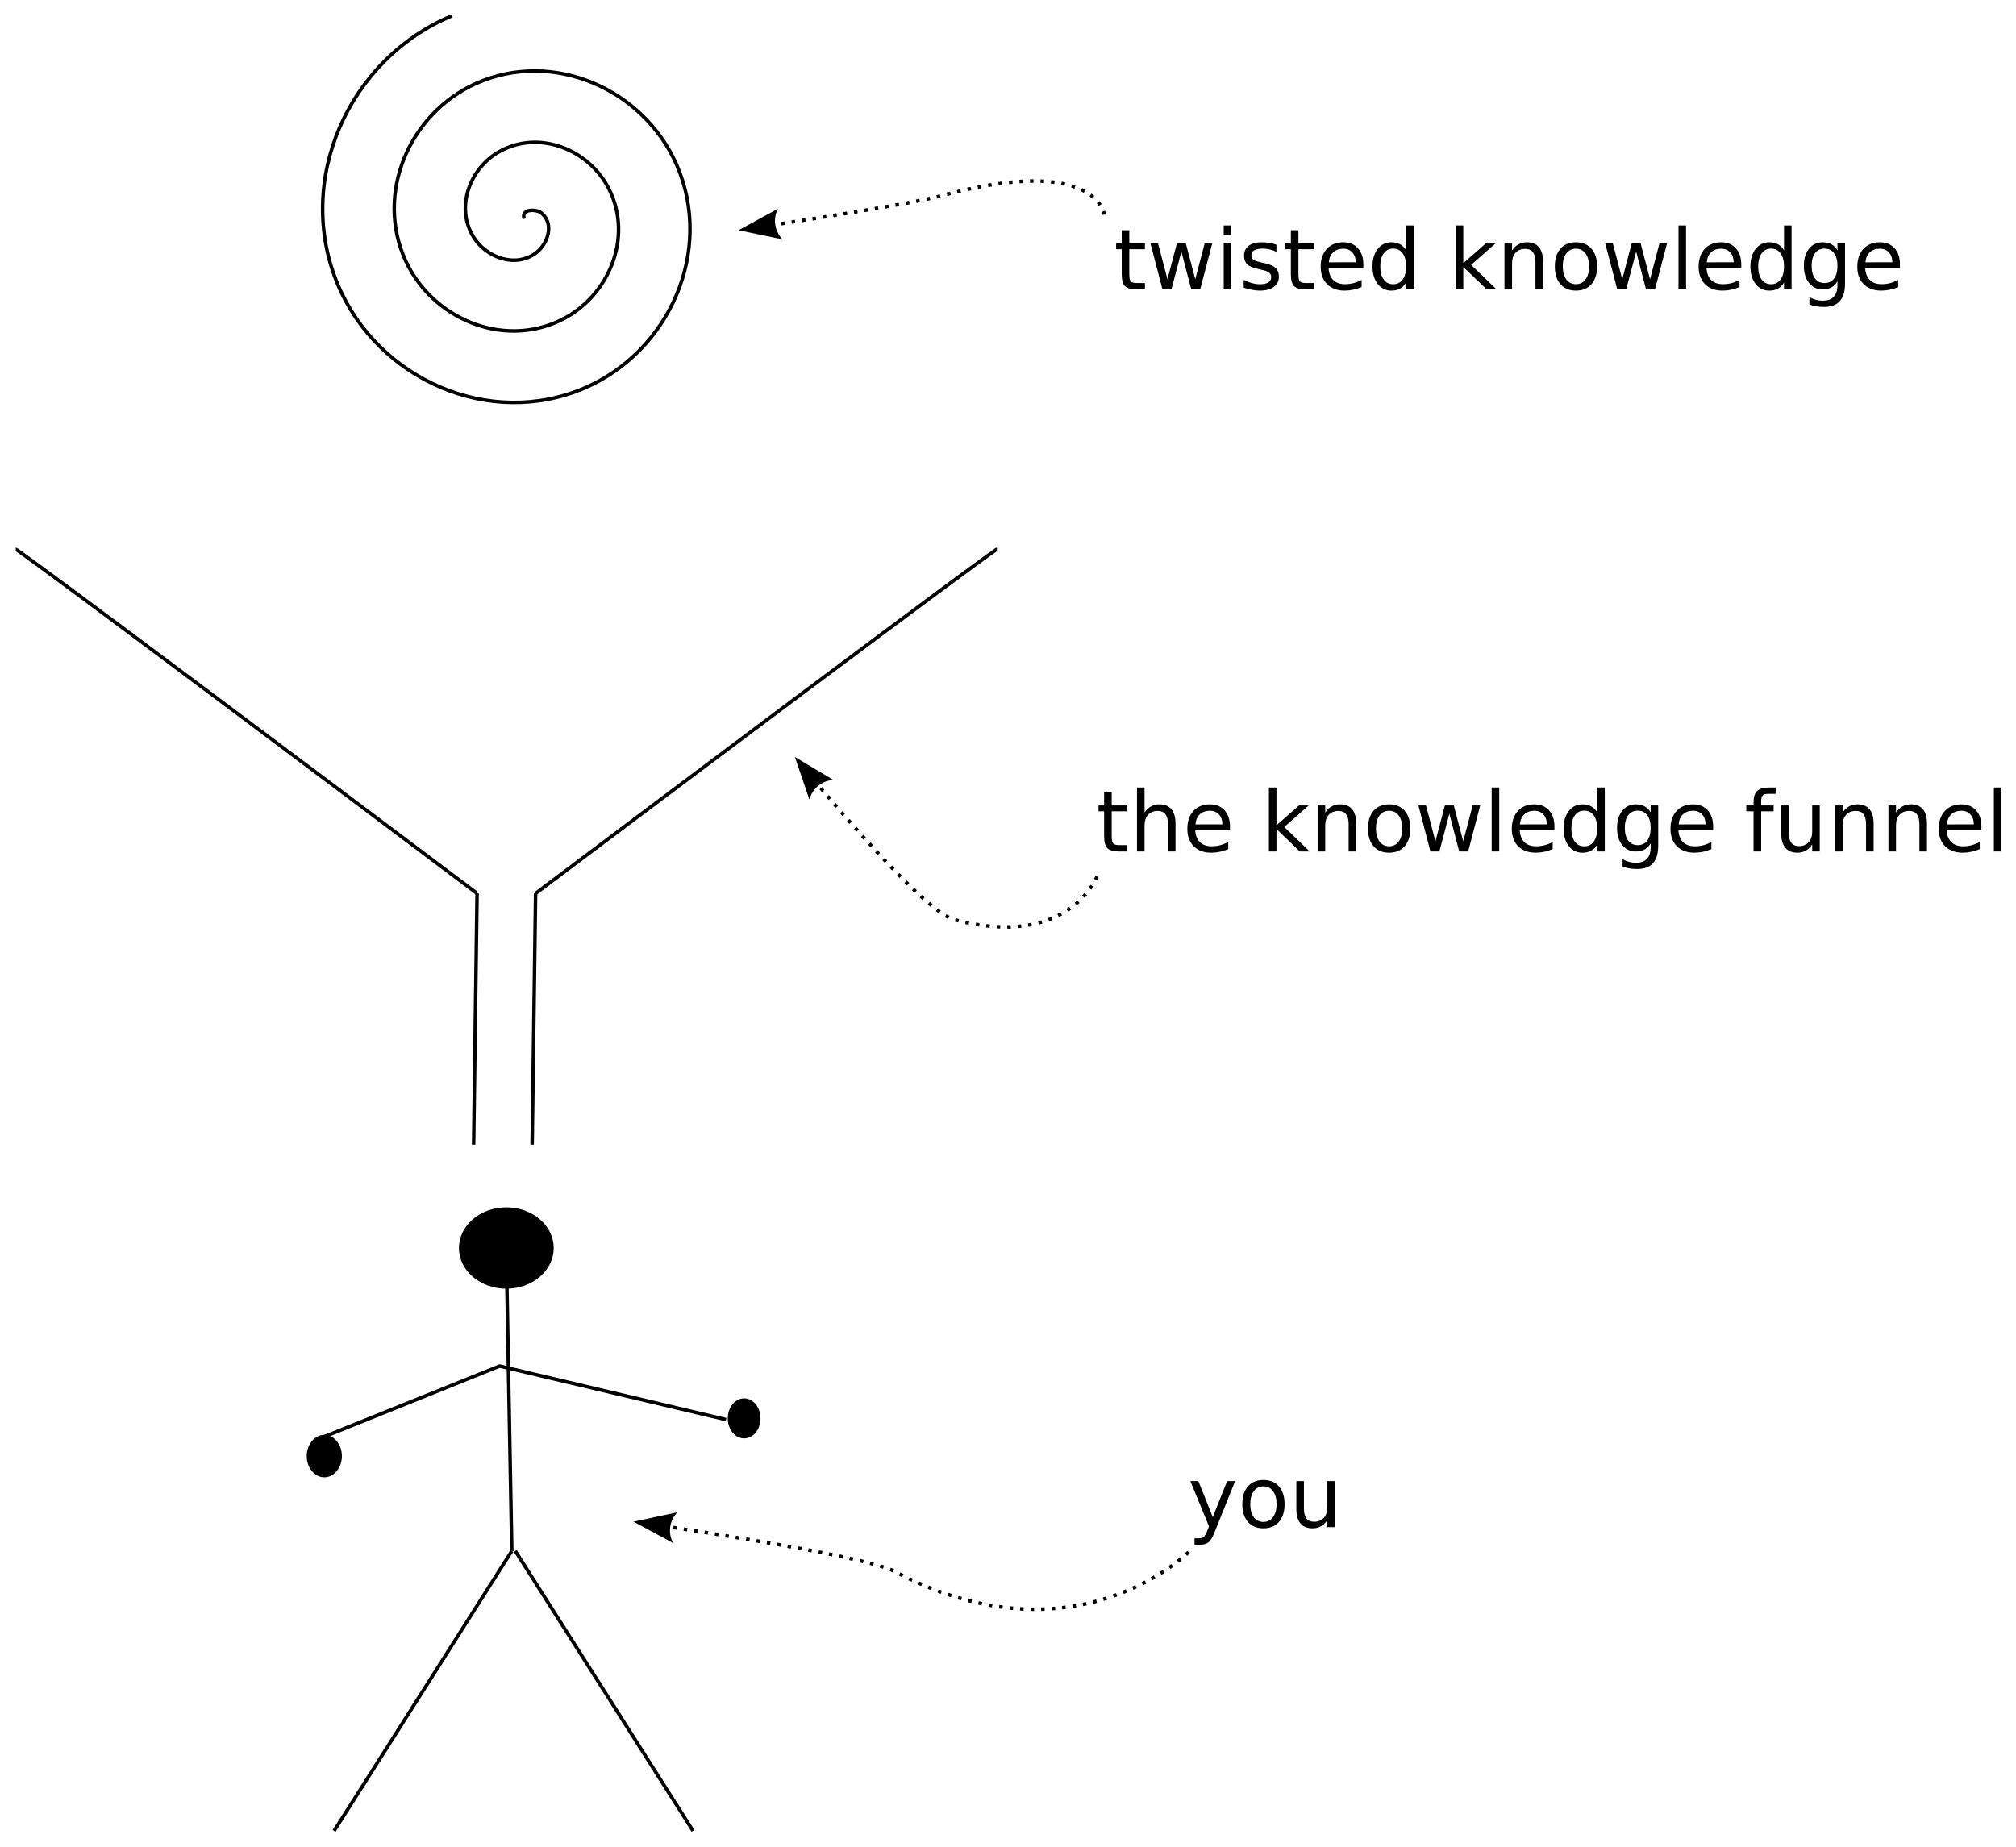
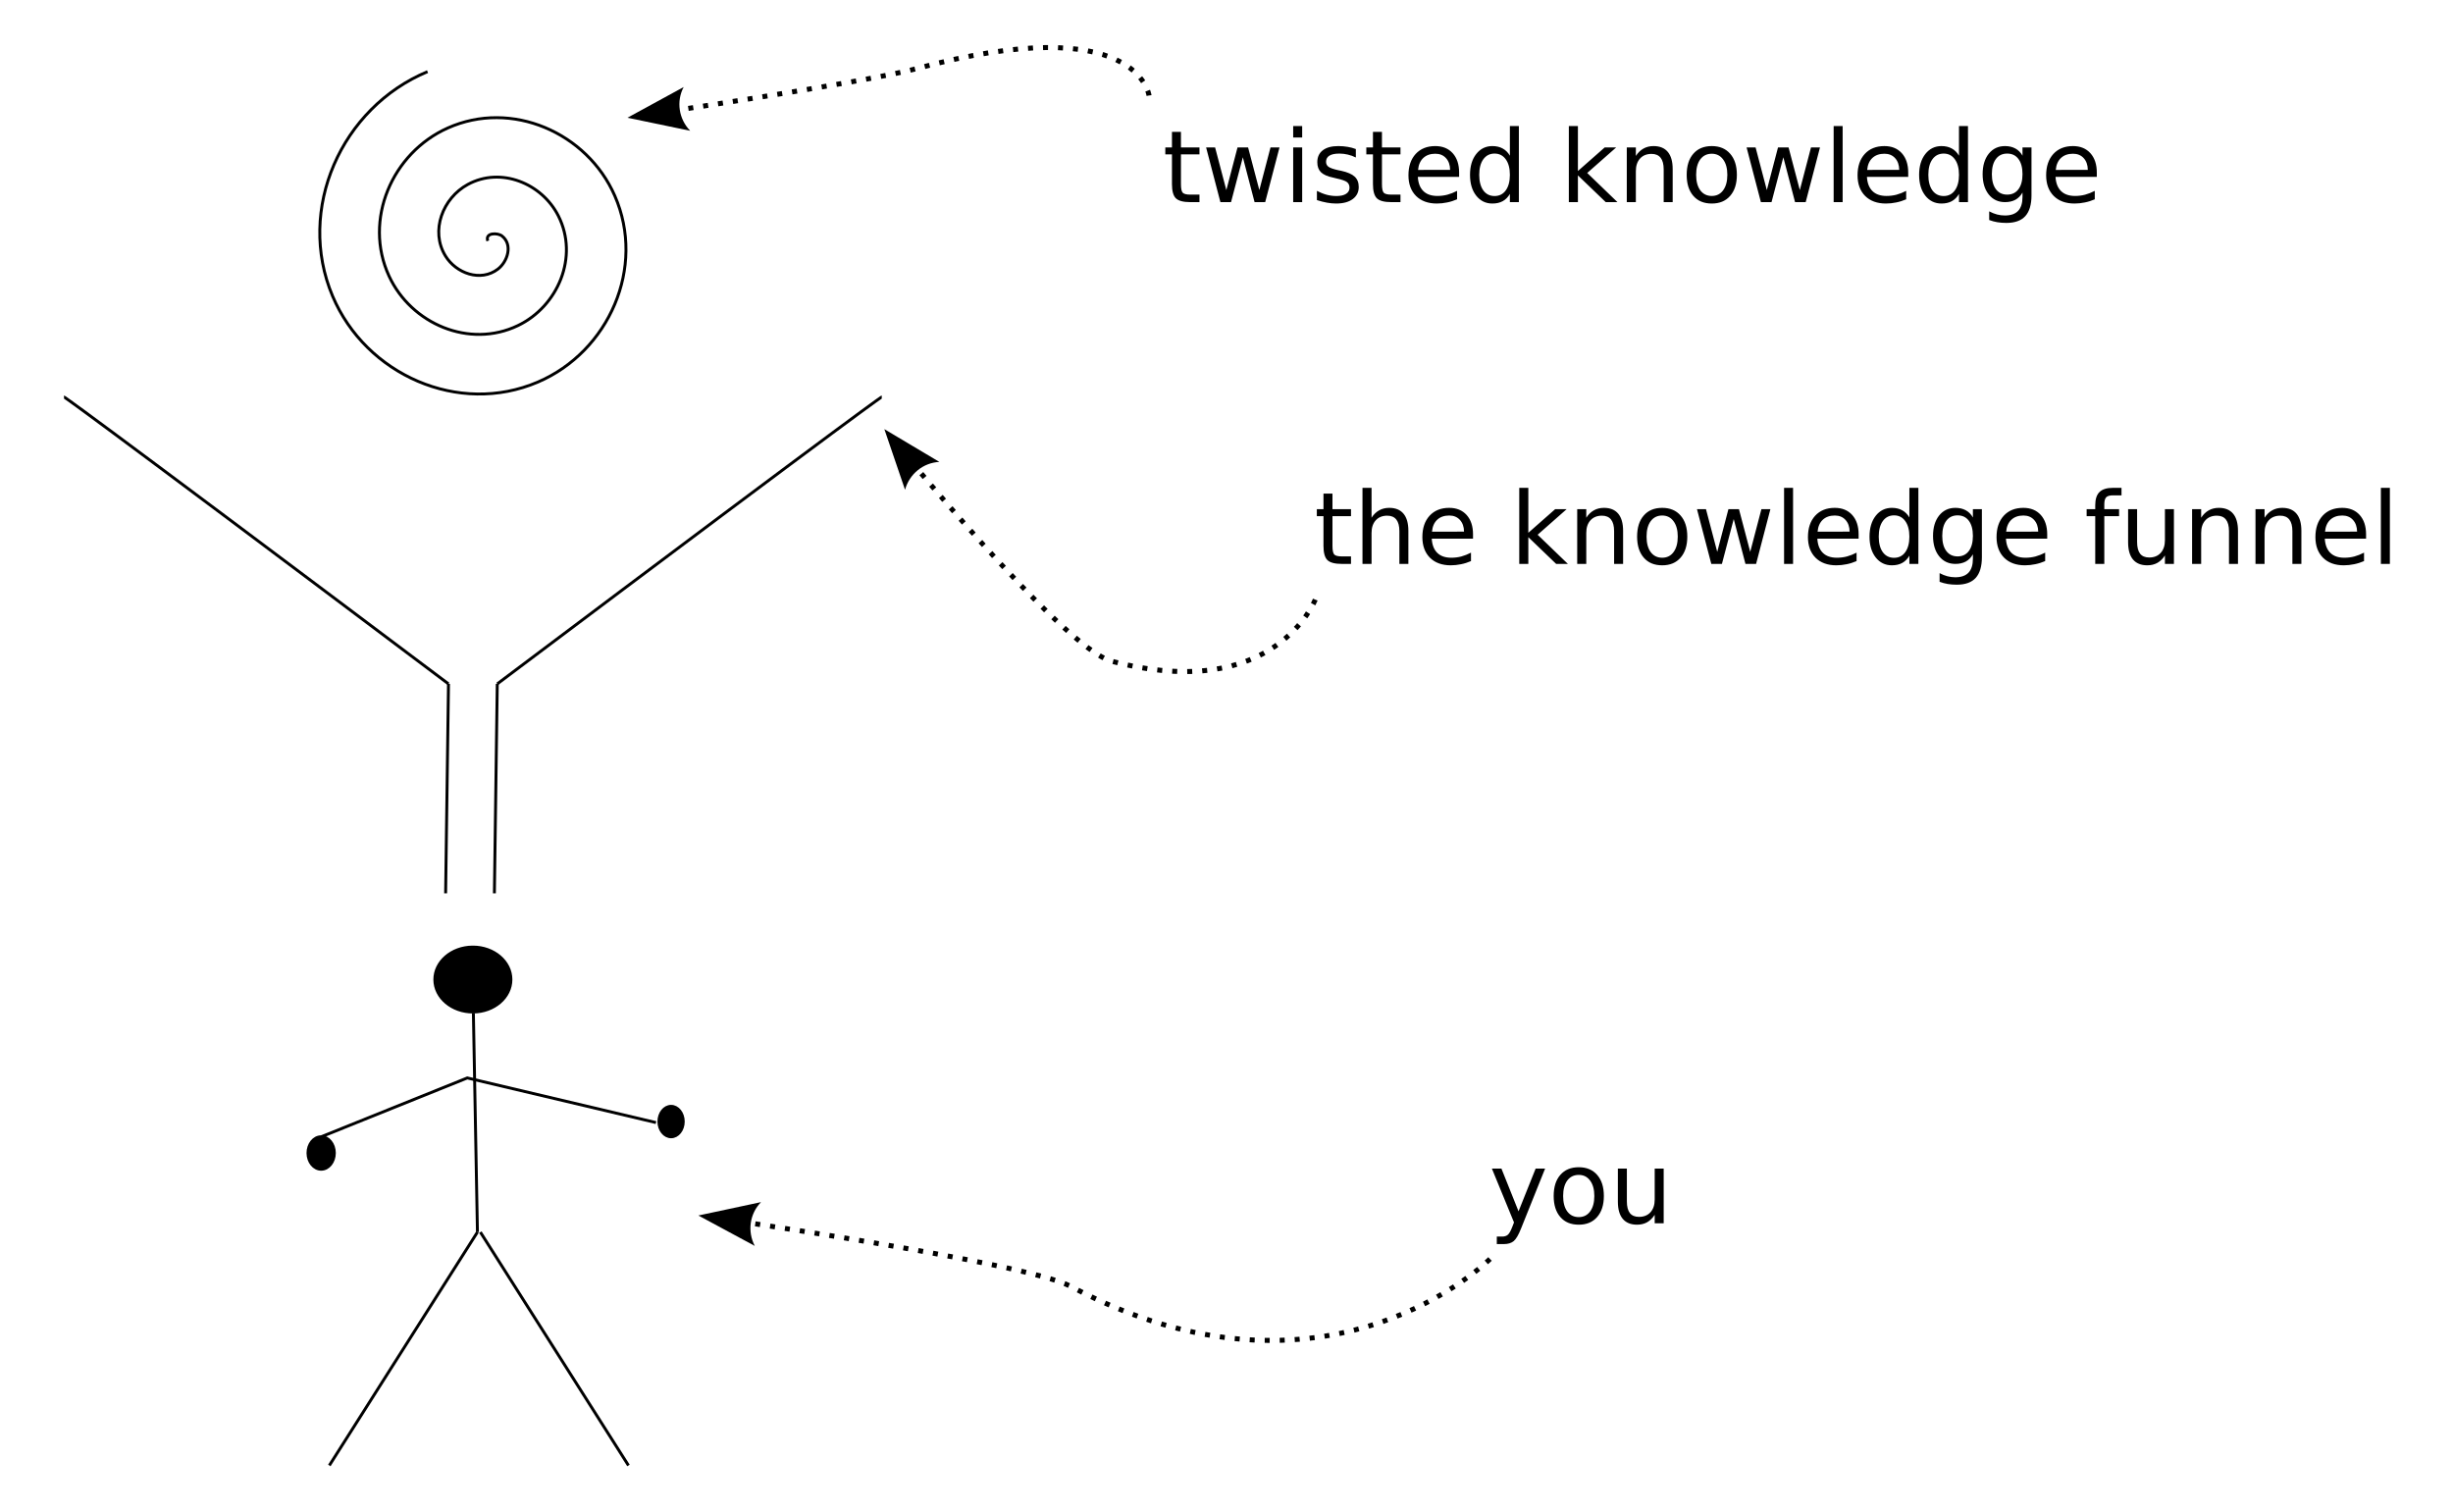
- <svg xmlns="http://www.w3.org/2000/svg" xmlns:xlink="http://www.w3.org/1999/xlink" width="574.63" height="526.49" id="svg2" version="1.0">
+ <svg xmlns="http://www.w3.org/2000/svg" xmlns:xlink="http://www.w3.org/1999/xlink" width="490.3" height="302.21" id="svg2" version="1.0">
  <defs id="defs4">
    <marker orient="auto" refY="0" refX="0" id="Arrow1Send" style="overflow:visible">
      <path id="path4504" d="M 0,0 5,-5 -12.5,0 5,5 0,0 z" style="fill-rule:evenodd;stroke:#000000;stroke-width:1pt;marker-start:none" transform="matrix(-0.2,0,0,-0.2,-1.2,0)" />
    </marker>
    <marker orient="auto" refY="0" refX="0" id="Arrow2Mend" style="overflow:visible">
      <path id="path4516" style="font-size:12px;fill-rule:evenodd;stroke-width:0.625;stroke-linejoin:round" d="M 8.719,4.034 -2.207,0.016 8.719,-4.002 c -1.745,2.372 -1.735,5.617 -6e-7,8.035 z" transform="scale(-0.6,-0.6)" />
    </marker>
    <marker orient="auto" refY="0" refX="0" id="Arrow2Lend" style="overflow:visible">
      <path id="path3871" style="font-size:12px;fill-rule:evenodd;stroke-width:0.625;stroke-linejoin:round" d="M 8.719,4.034 -2.207,0.016 8.719,-4.002 c -1.745,2.372 -1.735,5.617 -6e-7,8.035 z" transform="matrix(-1.1,0,0,-1.1,-1.1,0)" />
    </marker>
    <marker orient="auto" refY="0" refX="0" id="Arrow1Lstart" style="overflow:visible">
      <path id="path3850" d="M 0,0 5,-5 -12.5,0 5,5 0,0 z" style="fill-rule:evenodd;stroke:#000000;stroke-width:1pt;marker-start:none" transform="matrix(0.8,0,0,0.8,10,0)" />
    </marker>
    <marker orient="auto" refY="0" refX="0" id="Arrow2Mstart" style="overflow:visible">
      <path id="path3874" style="font-size:12px;fill-rule:evenodd;stroke-width:0.625;stroke-linejoin:round" d="M 8.719,4.034 -2.207,0.016 8.719,-4.002 c -1.745,2.372 -1.735,5.617 -6e-7,8.035 z" transform="scale(0.6,0.6)" />
    </marker>
    <marker style="overflow:visible" id="Arrow1Mend" refX="0" refY="0" orient="auto">
      <path transform="matrix(-0.4,0,0,-0.4,-4,0)" style="fill-rule:evenodd;stroke:#000000;stroke-width:1pt;marker-start:none" d="M 0,0 5,-5 -12.5,0 5,5 0,0 z" id="path3187" />
    </marker>
    <marker orient="auto" refY="0" refX="0" id="Arrow2Lend-5" style="overflow:visible">
      <path id="path3871-8" style="font-size:12px;fill-rule:evenodd;stroke-width:0.625;stroke-linejoin:round" d="M 8.719,4.034 -2.207,0.016 8.719,-4.002 c -1.745,2.372 -1.735,5.617 -6e-7,8.035 z" transform="matrix(-1.1,0,0,-1.1,-1.1,0)" />
    </marker>
    <marker orient="auto" refY="0" refX="0" id="Arrow2Lend-6" style="overflow:visible">
      <path id="path3871-5" style="font-size:12px;fill-rule:evenodd;stroke-width:0.625;stroke-linejoin:round" d="M 8.719,4.034 -2.207,0.016 8.719,-4.002 c -1.745,2.372 -1.735,5.617 -6e-7,8.035 z" transform="matrix(-1.1,0,0,-1.1,-1.1,0)" />
    </marker>
    <marker orient="auto" refY="0" refX="0" id="Arrow2Lend-4" style="overflow:visible">
      <path id="path3871-4" style="font-size:12px;fill-rule:evenodd;stroke-width:0.625;stroke-linejoin:round" d="M 8.719,4.034 -2.207,0.016 8.719,-4.002 c -1.745,2.372 -1.735,5.617 -6e-7,8.035 z" transform="matrix(-1.1,0,0,-1.1,-1.1,0)" />
    </marker>
    <marker orient="auto" refY="0" refX="0" id="marker5994" style="overflow:visible">
      <path id="path5996" style="font-size:12px;fill-rule:evenodd;stroke-width:0.625;stroke-linejoin:round" d="M 8.719,4.034 -2.207,0.016 8.719,-4.002 c -1.745,2.372 -1.735,5.617 -6e-7,8.035 z" transform="matrix(-1.1,0,0,-1.1,-1.1,0)" />
    </marker>
    <marker style="overflow:visible" id="Arrow1Mend-9" refX="0" refY="0" orient="auto">
      <path transform="matrix(-0.4,0,0,-0.4,-4,0)" style="fill-rule:evenodd;stroke:#000000;stroke-width:1pt;marker-start:none" d="M 0,0 5,-5 -12.5,0 5,5 0,0 z" id="path3187-2" />
    </marker>
    <marker style="overflow:visible" id="marker6445" refX="0" refY="0" orient="auto">
      <path transform="matrix(-0.4,0,0,-0.4,-4,0)" style="fill-rule:evenodd;stroke:#000000;stroke-width:1pt;marker-start:none" d="M 0,0 5,-5 -12.5,0 5,5 0,0 z" id="path6447" />
    </marker>
    <marker style="overflow:visible" id="Arrow1Mend-4" refX="0" refY="0" orient="auto">
      <path transform="matrix(-0.4,0,0,-0.4,-4,0)" style="fill-rule:evenodd;stroke:#000000;stroke-width:1pt;marker-start:none" d="M 0,0 5,-5 -12.5,0 5,5 0,0 z" id="path3187-7" />
    </marker>
    <marker style="overflow:visible" id="marker6445-7" refX="0" refY="0" orient="auto">
      <path transform="matrix(-0.4,0,0,-0.4,-4,0)" style="fill-rule:evenodd;stroke:#000000;stroke-width:1pt;marker-start:none" d="M 0,0 5,-5 -12.5,0 5,5 0,0 z" id="path6447-1" />
    </marker>
    <marker orient="auto" refY="0" refX="0" id="Arrow2Lend-0" style="overflow:visible">
      <path id="path3871-59" style="font-size:12px;fill-rule:evenodd;stroke-width:0.625;stroke-linejoin:round" d="M 8.719,4.034 -2.207,0.016 8.719,-4.002 c -1.745,2.372 -1.735,5.617 -6e-7,8.035 z" transform="matrix(-1.1,0,0,-1.1,-1.1,0)" />
    </marker>
    <marker orient="auto" refY="0" refX="0" id="Arrow2Lend-59" style="overflow:visible">
      <path id="path3871-6" style="font-size:12px;fill-rule:evenodd;stroke-width:0.625;stroke-linejoin:round" d="M 8.719,4.034 -2.207,0.016 8.719,-4.002 c -1.745,2.372 -1.735,5.617 -6e-7,8.035 z" transform="matrix(-1.1,0,0,-1.1,-1.1,0)" />
    </marker>
    <marker orient="auto" refY="0" refX="0" id="Arrow2Lend-63" style="overflow:visible">
      <path id="path3871-0" style="font-size:12px;fill-rule:evenodd;stroke-width:0.625;stroke-linejoin:round" d="M 8.719,4.034 -2.207,0.016 8.719,-4.002 c -1.745,2.372 -1.735,5.617 -6e-7,8.035 z" transform="matrix(-1.1,0,0,-1.1,-1.1,0)" />
    </marker>
    <marker orient="auto" refY="0" refX="0" id="Arrow2Lend-2" style="overflow:visible">
      <path id="path3871-44" style="font-size:12px;fill-rule:evenodd;stroke-width:0.625;stroke-linejoin:round" d="M 8.719,4.034 -2.207,0.016 8.719,-4.002 c -1.745,2.372 -1.735,5.617 -6e-7,8.035 z" transform="matrix(-1.1,0,0,-1.1,-1.1,0)" />
    </marker>
    <marker orient="auto" refY="0" refX="0" id="Arrow2Lend-57" style="overflow:visible">
      <path id="path3871-3" style="font-size:12px;fill-rule:evenodd;stroke-width:0.625;stroke-linejoin:round" d="M 8.719,4.034 -2.207,0.016 8.719,-4.002 c -1.745,2.372 -1.735,5.617 -6e-7,8.035 z" transform="matrix(-1.1,0,0,-1.1,-1.1,0)" />
    </marker>
    <marker orient="auto" refY="0" refX="0" id="Arrow2Lend-00" style="overflow:visible">
      <path id="path3871-45" style="font-size:12px;fill-rule:evenodd;stroke-width:0.625;stroke-linejoin:round" d="M 8.719,4.034 -2.207,0.016 8.719,-4.002 c -1.745,2.372 -1.735,5.617 -6e-7,8.035 z" transform="matrix(-1.1,0,0,-1.1,-1.1,0)" />
    </marker>
    <marker orient="auto" refY="0" refX="0" id="Arrow2Lend-8" style="overflow:visible">
      <path id="path3871-51" style="font-size:12px;fill-rule:evenodd;stroke-width:0.625;stroke-linejoin:round" d="M 8.719,4.034 -2.207,0.016 8.719,-4.002 c -1.745,2.372 -1.735,5.617 -6e-7,8.035 z" transform="matrix(-1.1,0,0,-1.1,-1.1,0)" />
    </marker>
    <marker orient="auto" refY="0" refX="0" id="Arrow2Lend-05" style="overflow:visible">
      <path id="path3871-1" style="font-size:12px;fill-rule:evenodd;stroke-width:0.625;stroke-linejoin:round" d="M 8.719,4.034 -2.207,0.016 8.719,-4.002 c -1.745,2.372 -1.735,5.617 -6e-7,8.035 z" transform="matrix(-1.1,0,0,-1.1,-1.1,0)" />
    </marker>
  </defs>
-   <g id="layer1" transform="translate(-279.4205,231.1046)">
-     <text xml:space="preserve" style="font-size:24px;font-style:normal;font-weight:normal;fill:#000000;fill-opacity:1;stroke:none;font-family:Bitstream Vera Sans" x="617.994" y="204.289" id="text9379-1">
-       <tspan id="tspan9381-1" x="617.994" y="204.289">you</tspan>
+   <g id="layer1" transform="translate(-341.7241,110.0577)">
+     <text xml:space="preserve" style="font-size:20px;font-style:normal;font-weight:normal;fill:#000000;fill-opacity:1;stroke:none;font-family:Bitstream Vera Sans" x="639.324" y="134.453" id="text9379-1">
+       <tspan id="tspan9381-1" x="639.324" y="134.453">you</tspan>
    </text>
-     <path style="fill:none;stroke:#000000;stroke-width:1;stroke-linecap:butt;stroke-linejoin:miter;stroke-miterlimit:4;stroke-opacity:1;stroke-dasharray:1, 2;stroke-dashoffset:0;marker-end:url(#Arrow2Lend)" d="m 618.209,211.427 c 0,0 -32.582,32.67 -83.849,5.449 -9.067,-4.814 -73.059,-13.972 -73.059,-13.972" id="path3379-9-6-3" />
-     <path style="fill:none;stroke:#000000;stroke-width:1px;stroke-linecap:butt;stroke-linejoin:miter;stroke-opacity:1" d="m 425.303,211.095 -50.649,79.789" id="path9891" />
-     <use x="0" y="0" xlink:href="#path9891" id="use9893" transform="matrix(-1,0,0,1,851.6066,0)" width="469.81" height="177.267" />
-     <path style="fill:none;stroke:#000000;stroke-width:1px;stroke-linecap:butt;stroke-linejoin:miter;stroke-opacity:1" d="m 425.303,211.095 -1.388,-74.933" id="path9895" />
-     <path style="fill:none;stroke:#000000;stroke-width:1px;stroke-linecap:butt;stroke-linejoin:miter;stroke-opacity:1" d="m 371.879,178.485 49.955,-20.121 64.525,15.264" id="path9897" />
-     <path style="fill:#000000;fill-opacity:1;stroke:#000000;stroke-width:1;stroke-linecap:round;stroke-linejoin:round;stroke-miterlimit:4;stroke-opacity:1;stroke-dasharray:none;stroke-dashoffset:0" id="path9899" d="m 130.8,123.149 a 4.51,5.551 0 1 1 -0.064,3e-4" transform="translate(241.0787,55.33612)" />
-     <path style="fill:#000000;fill-opacity:1;stroke:#000000;stroke-width:1;stroke-linecap:round;stroke-linejoin:round;stroke-miterlimit:4;stroke-opacity:1;stroke-dasharray:none;stroke-dashoffset:0" id="path9901" d="m 253.953,118.292 a 4.163,5.204 0 1 1 -0.059,2.7e-4" transform="translate(237.5839,49.78558)" />
-     <path style="fill:#000000;fill-opacity:1;fill-rule:nonzero;stroke:#000000;stroke-width:1;stroke-linecap:round;stroke-linejoin:round;stroke-miterlimit:4;stroke-opacity:1;stroke-dasharray:none;stroke-dashoffset:0" id="path10795" d="m 173.672,51.686 a 13.009,11.101 0 1 1 -0.183,5.82e-4" transform="translate(250.1134,61.92746)" />
-     <g id="g10808" transform="translate(6.198982,-4.001089)">
+     <path style="fill:none;stroke:#000000;stroke-width:1;stroke-linecap:butt;stroke-linejoin:miter;stroke-miterlimit:4;stroke-opacity:1;stroke-dasharray:1, 2;stroke-dashoffset:0;marker-end:url(#Arrow2Lend)" d="m 639.539,141.591 c 0,0 -32.582,32.67 -83.849,5.449 -9.067,-4.814 -73.059,-13.972 -73.059,-13.972" id="path3379-9-6-3" />
+     <path style="fill:none;stroke:#000000;stroke-width:0.584px;stroke-linecap:butt;stroke-linejoin:miter;stroke-opacity:1" d="m 437.154,136.223 -29.604,46.637" id="path9891" />
+     <use x="0" y="0" xlink:href="#path9891" id="use9893" transform="matrix(-1,0,0,1,874.8919,1.255529e-8)" width="469.81" height="177.267" />
+     <path style="fill:none;stroke:#000000;stroke-width:0.584px;stroke-linecap:butt;stroke-linejoin:miter;stroke-opacity:1" d="M 437.154,136.223 436.343,92.425" id="path9895" />
+     <path style="fill:none;stroke:#000000;stroke-width:0.584px;stroke-linecap:butt;stroke-linejoin:miter;stroke-opacity:1" d="m 405.927,117.163 29.199,-11.761 37.715,8.922" id="path9897" />
+     <path style="fill:#000000;fill-opacity:1;stroke:#000000;stroke-width:1;stroke-linecap:round;stroke-linejoin:round;stroke-miterlimit:4;stroke-opacity:1;stroke-dasharray:none;stroke-dashoffset:0" id="path9899" d="m 130.8,123.149 a 4.51,5.551 0 1 1 -0.064,3e-4" transform="matrix(0.5844963,0,0,0.5844963,329.4751,45.18256)" />
+     <path style="fill:#000000;fill-opacity:1;stroke:#000000;stroke-width:1;stroke-linecap:round;stroke-linejoin:round;stroke-miterlimit:4;stroke-opacity:1;stroke-dasharray:none;stroke-dashoffset:0" id="path9901" d="m 253.953,118.292 a 4.163,5.204 0 1 1 -0.059,2.7e-4" transform="matrix(0.5844963,0,0,0.5844963,327.4324,41.93829)" />
+     <path style="fill:#000000;fill-opacity:1;fill-rule:nonzero;stroke:#000000;stroke-width:1;stroke-linecap:round;stroke-linejoin:round;stroke-miterlimit:4;stroke-opacity:1;stroke-dasharray:none;stroke-dashoffset:0" id="path10795" d="m 173.672,51.686 a 13.009,11.101 0 1 1 -0.183,5.82e-4" transform="matrix(0.5844963,0,0,0.5844963,334.7558,49.03517)" />
+     <g id="g10808" transform="matrix(0.5844963,0,0,0.5844963,192.1888,10.50018)">
      <path transform="translate(232.5848,59.33725)" id="path10800" d="m 175.637,39.898 c 0.981,-71.628 0.981,-71.628 0.981,-71.628" style="fill:none;stroke:#000000;stroke-width:1px;stroke-linecap:butt;stroke-linejoin:miter;stroke-opacity:1" />
      <use height="177.267" width="469.81" transform="translate(16.6806,0)" id="use10802" xlink:href="#path10800" y="0" x="0" />
      <path transform="translate(232.5848,59.33725)" id="path10804" d="M 176.618,-31.731 C 46.117,-129.852 45.136,-129.852 45.136,-129.852" style="fill:none;stroke:#000000;stroke-width:1px;stroke-linecap:butt;stroke-linejoin:miter;stroke-opacity:1" />
      <use height="177.267" width="469.81" transform="matrix(-1,0,0,1,835.0864,0)" id="use10806" xlink:href="#path10804" y="0" x="0" />
    </g>
-     <text xml:space="preserve" style="font-size:24px;font-style:normal;font-weight:normal;fill:#000000;fill-opacity:1;stroke:none;font-family:Bitstream Vera Sans" x="591.899" y="11.657" id="text9379-1-8">
-       <tspan id="tspan9381-1-5" x="591.899" y="11.657">the knowledge funnel</tspan>
+     <text xml:space="preserve" style="font-size:20px;font-style:normal;font-weight:normal;fill:#000000;fill-opacity:1;stroke:none;font-family:Bitstream Vera Sans" x="604.398" y="2.656" id="text9379-1-8">
+       <tspan id="tspan9381-1-5" x="604.398" y="2.656">the knowledge funnel</tspan>
    </text>
-     <path style="fill:none;stroke:#000000;stroke-width:1;stroke-linecap:butt;stroke-linejoin:miter;stroke-miterlimit:4;stroke-opacity:1;stroke-dasharray:1, 2;stroke-dashoffset:0;marker-end:url(#Arrow2Lend)" d="m 592.114,18.794 c 0,0 -8.052,20.895 -40.675,12.317 -9.928,-2.61 -44.603,-45.371 -44.603,-45.371" id="path3379-9-6-3-2" />
-     <path style="fill:none;stroke:#000000;stroke-width:1px;stroke-linecap:butt;stroke-linejoin:miter;stroke-opacity:1" id="path10848" d="m 192.318,-182.837 c -1.033,-2.903 3.403,-2.825 4.824,-1.717 3.852,3.001 1.924,8.846 -1.39,11.366 -5.928,4.508 -14.285,1.397 -17.907,-4.497 -5.316,-8.649 -0.889,-19.811 7.604,-24.449 11.32,-6.181 25.37,-0.391 30.99,10.712 7.073,13.972 -0.1,30.944 -13.819,37.531 -16.615,7.978 -36.527,-0.588 -44.073,-16.926 -8.892,-19.254 1.073,-42.116 20.033,-50.614 21.89,-9.811 47.709,1.558 57.156,23.14 10.734,24.523 -2.041,53.305 -26.247,63.697 -27.156,11.659 -58.902,-2.523 -70.238,-29.355 -12.586,-29.788 3.005,-64.501 32.462,-76.78" transform="translate(236.5276,14.12526)" />
-     <text xml:space="preserve" style="font-size:24px;font-style:normal;font-weight:normal;fill:#000000;fill-opacity:1;stroke:none;font-family:Bitstream Vera Sans" x="596.916" y="-148.594" id="text9379-1-8-3">
-       <tspan id="tspan9381-1-5-0" x="596.916" y="-148.594">twisted knowledge</tspan>
+     <path style="fill:none;stroke:#000000;stroke-width:1;stroke-linecap:butt;stroke-linejoin:miter;stroke-miterlimit:4;stroke-opacity:1;stroke-dasharray:1, 2;stroke-dashoffset:0;marker-end:url(#Arrow2Lend)" d="m 604.613,9.794 c 0,0 -8.052,20.895 -40.675,12.317 -9.928,-2.61 -44.603,-45.371 -44.603,-45.371" id="path3379-9-6-3-2" />
+     <path style="fill:none;stroke:#000000;stroke-width:1px;stroke-linecap:butt;stroke-linejoin:miter;stroke-opacity:1" id="path10848" d="m 192.318,-182.837 c -1.033,-2.903 3.403,-2.825 4.824,-1.717 3.852,3.001 1.924,8.846 -1.39,11.366 -5.928,4.508 -14.285,1.397 -17.907,-4.497 -5.316,-8.649 -0.889,-19.811 7.604,-24.449 11.32,-6.181 25.37,-0.391 30.99,10.712 7.073,13.972 -0.1,30.944 -13.819,37.531 -16.615,7.978 -36.527,-0.588 -44.073,-16.926 -8.892,-19.254 1.073,-42.116 20.033,-50.614 21.89,-9.811 47.709,1.558 57.156,23.14 10.734,24.523 -2.041,53.305 -26.247,63.697 -27.156,11.659 -58.902,-2.523 -70.238,-29.355 -12.586,-29.788 3.005,-64.501 32.462,-76.78" transform="matrix(0.5844963,0,0,0.5844963,326.815,44.96699)" />
+     <text xml:space="preserve" style="font-size:20px;font-style:normal;font-weight:normal;fill:#000000;fill-opacity:1;stroke:none;font-family:Bitstream Vera Sans" x="574.115" y="-69.654" id="text9379-1-8-3">
+       <tspan id="tspan9381-1-5-0" x="574.115" y="-69.654">twisted knowledge</tspan>
    </text>
-     <path style="fill:none;stroke:#000000;stroke-width:1;stroke-linecap:butt;stroke-linejoin:miter;stroke-miterlimit:4;stroke-opacity:1;stroke-dasharray:1, 2;stroke-dashoffset:0;marker-end:url(#Arrow2Lend)" d="m 594.187,-169.911 c 0,0 -2.165,-17.372 -46.563,-5.344 -9.908,2.684 -56.378,9.577 -56.378,9.577" id="path3379-9-6-3-2-1" />
+     <path style="fill:none;stroke:#000000;stroke-width:1;stroke-linecap:butt;stroke-linejoin:miter;stroke-miterlimit:4;stroke-opacity:1;stroke-dasharray:1, 2;stroke-dashoffset:0;marker-end:url(#Arrow2Lend)" d="m 571.387,-90.971 c 0,0 -2.165,-17.372 -46.563,-5.344 -9.908,2.684 -56.378,9.577 -56.378,9.577" id="path3379-9-6-3-2-1" />
  </g>
</svg>
